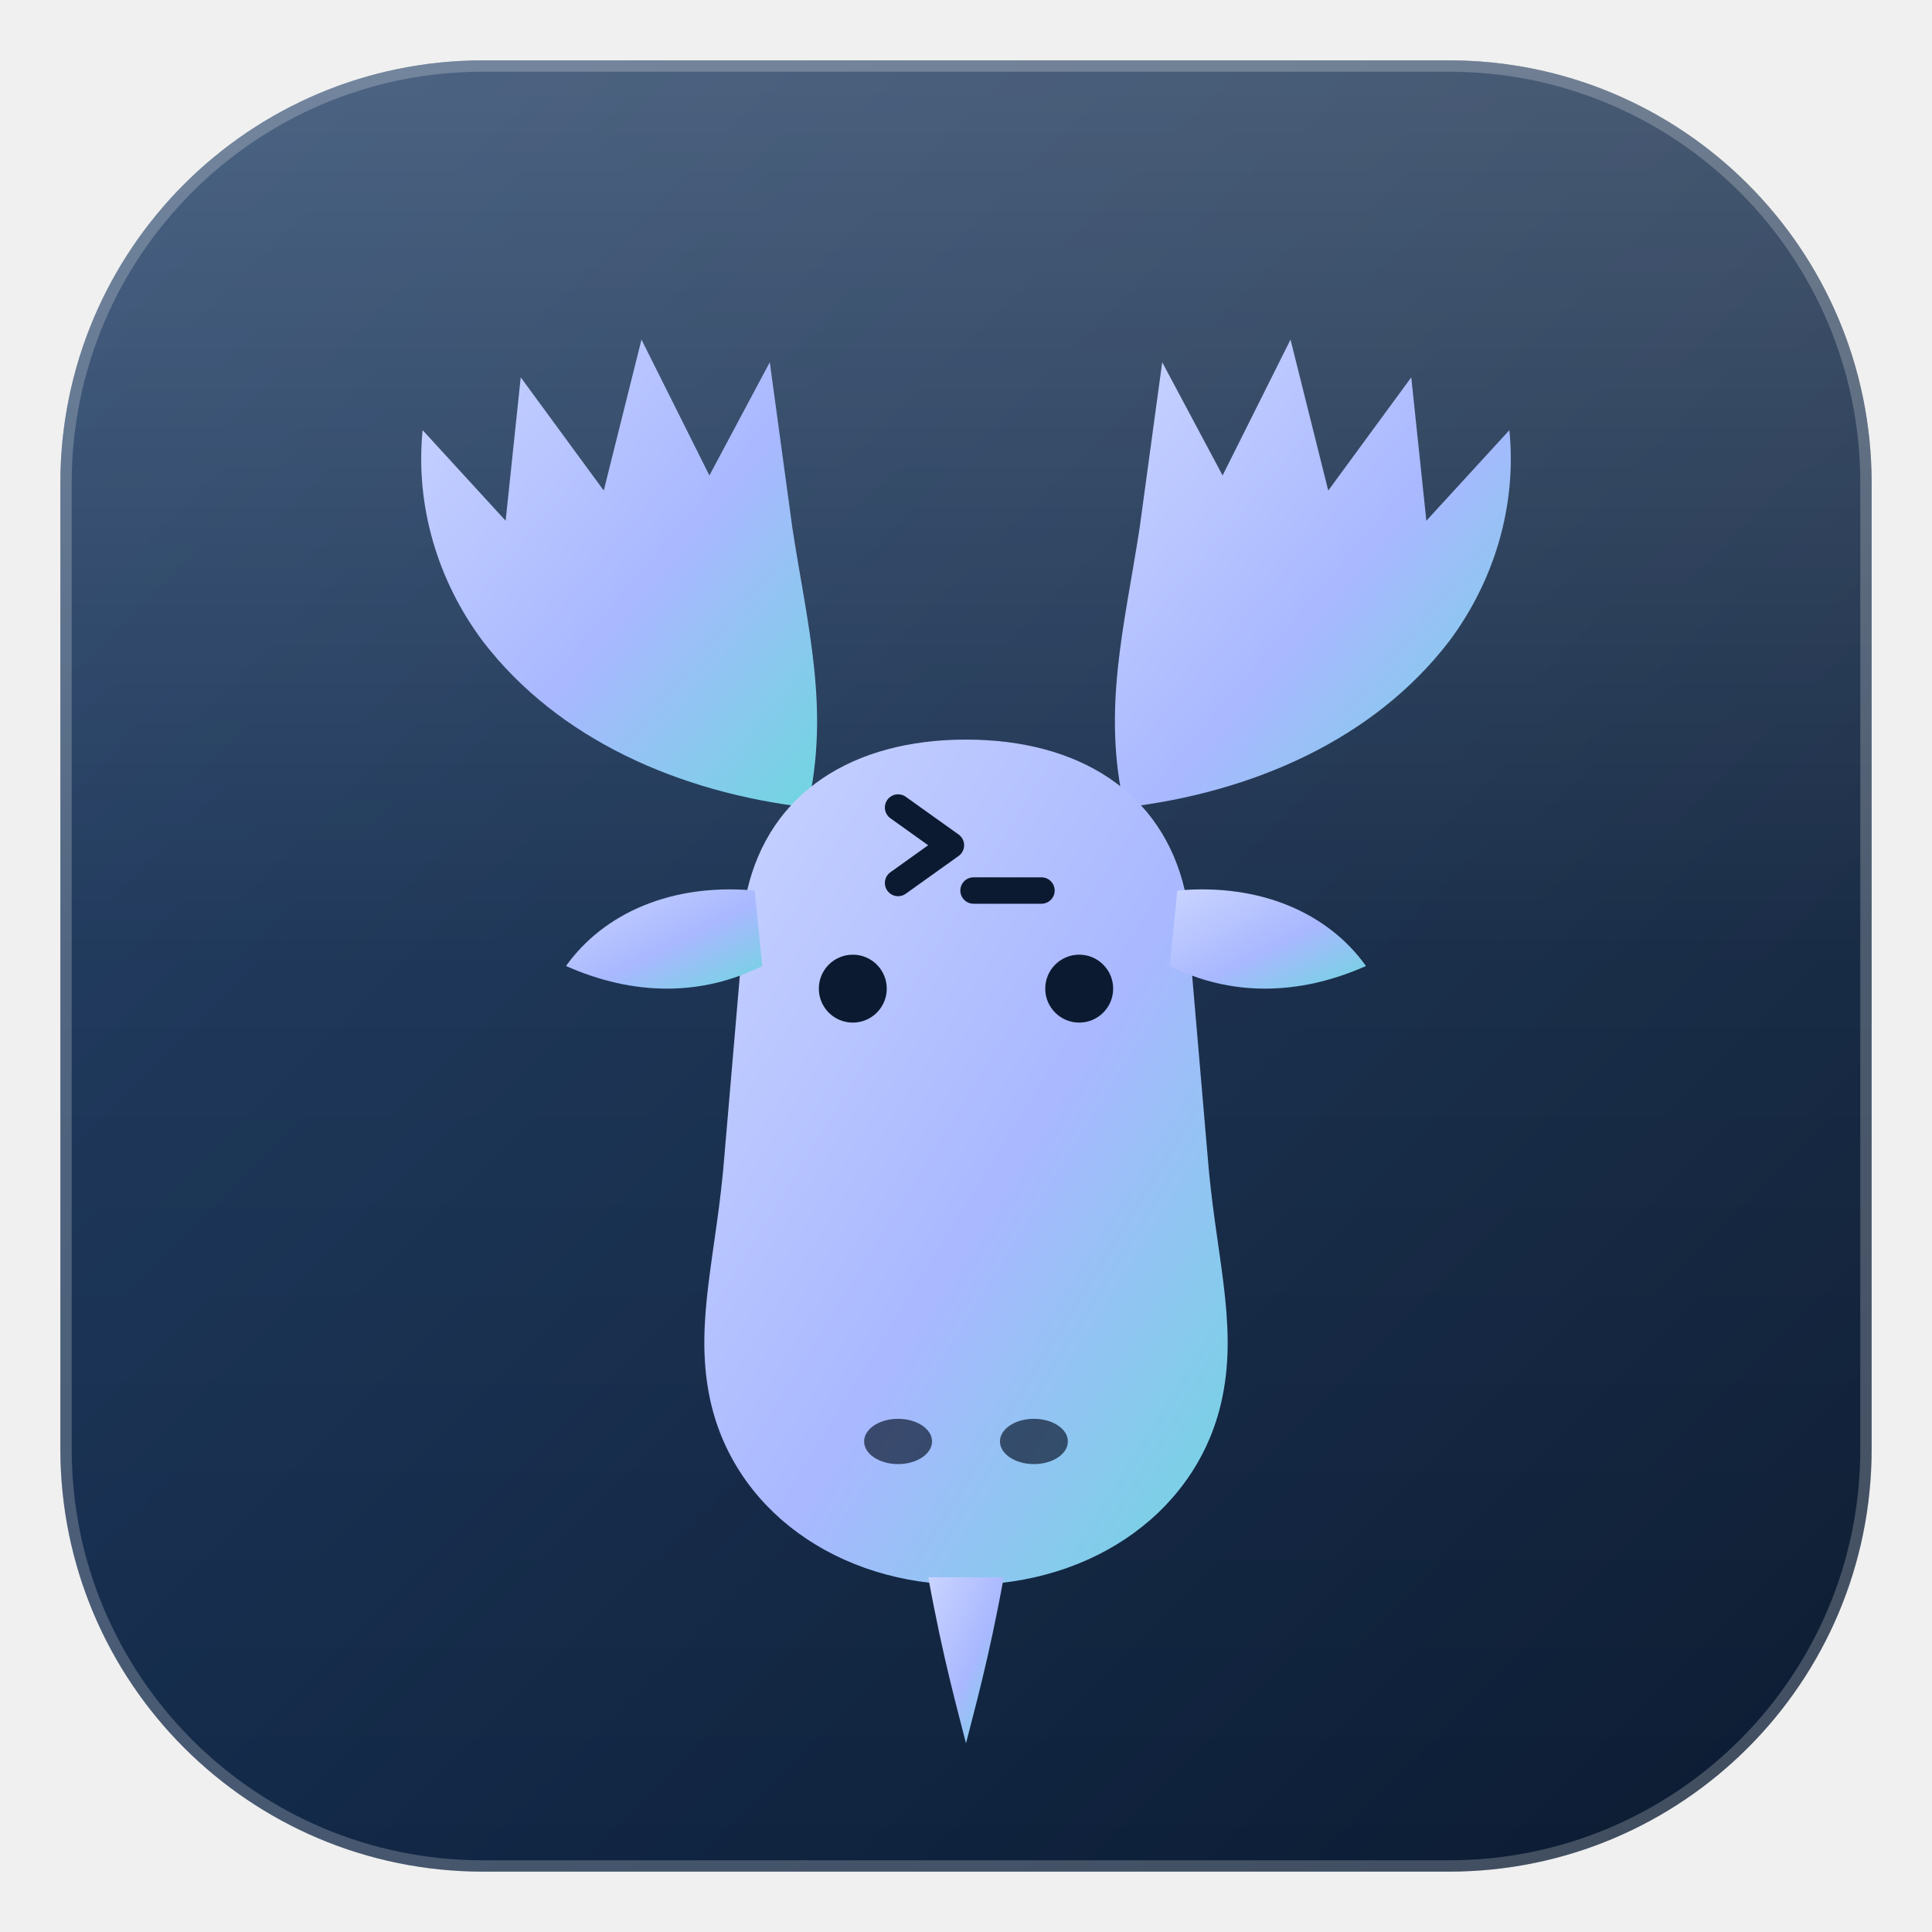
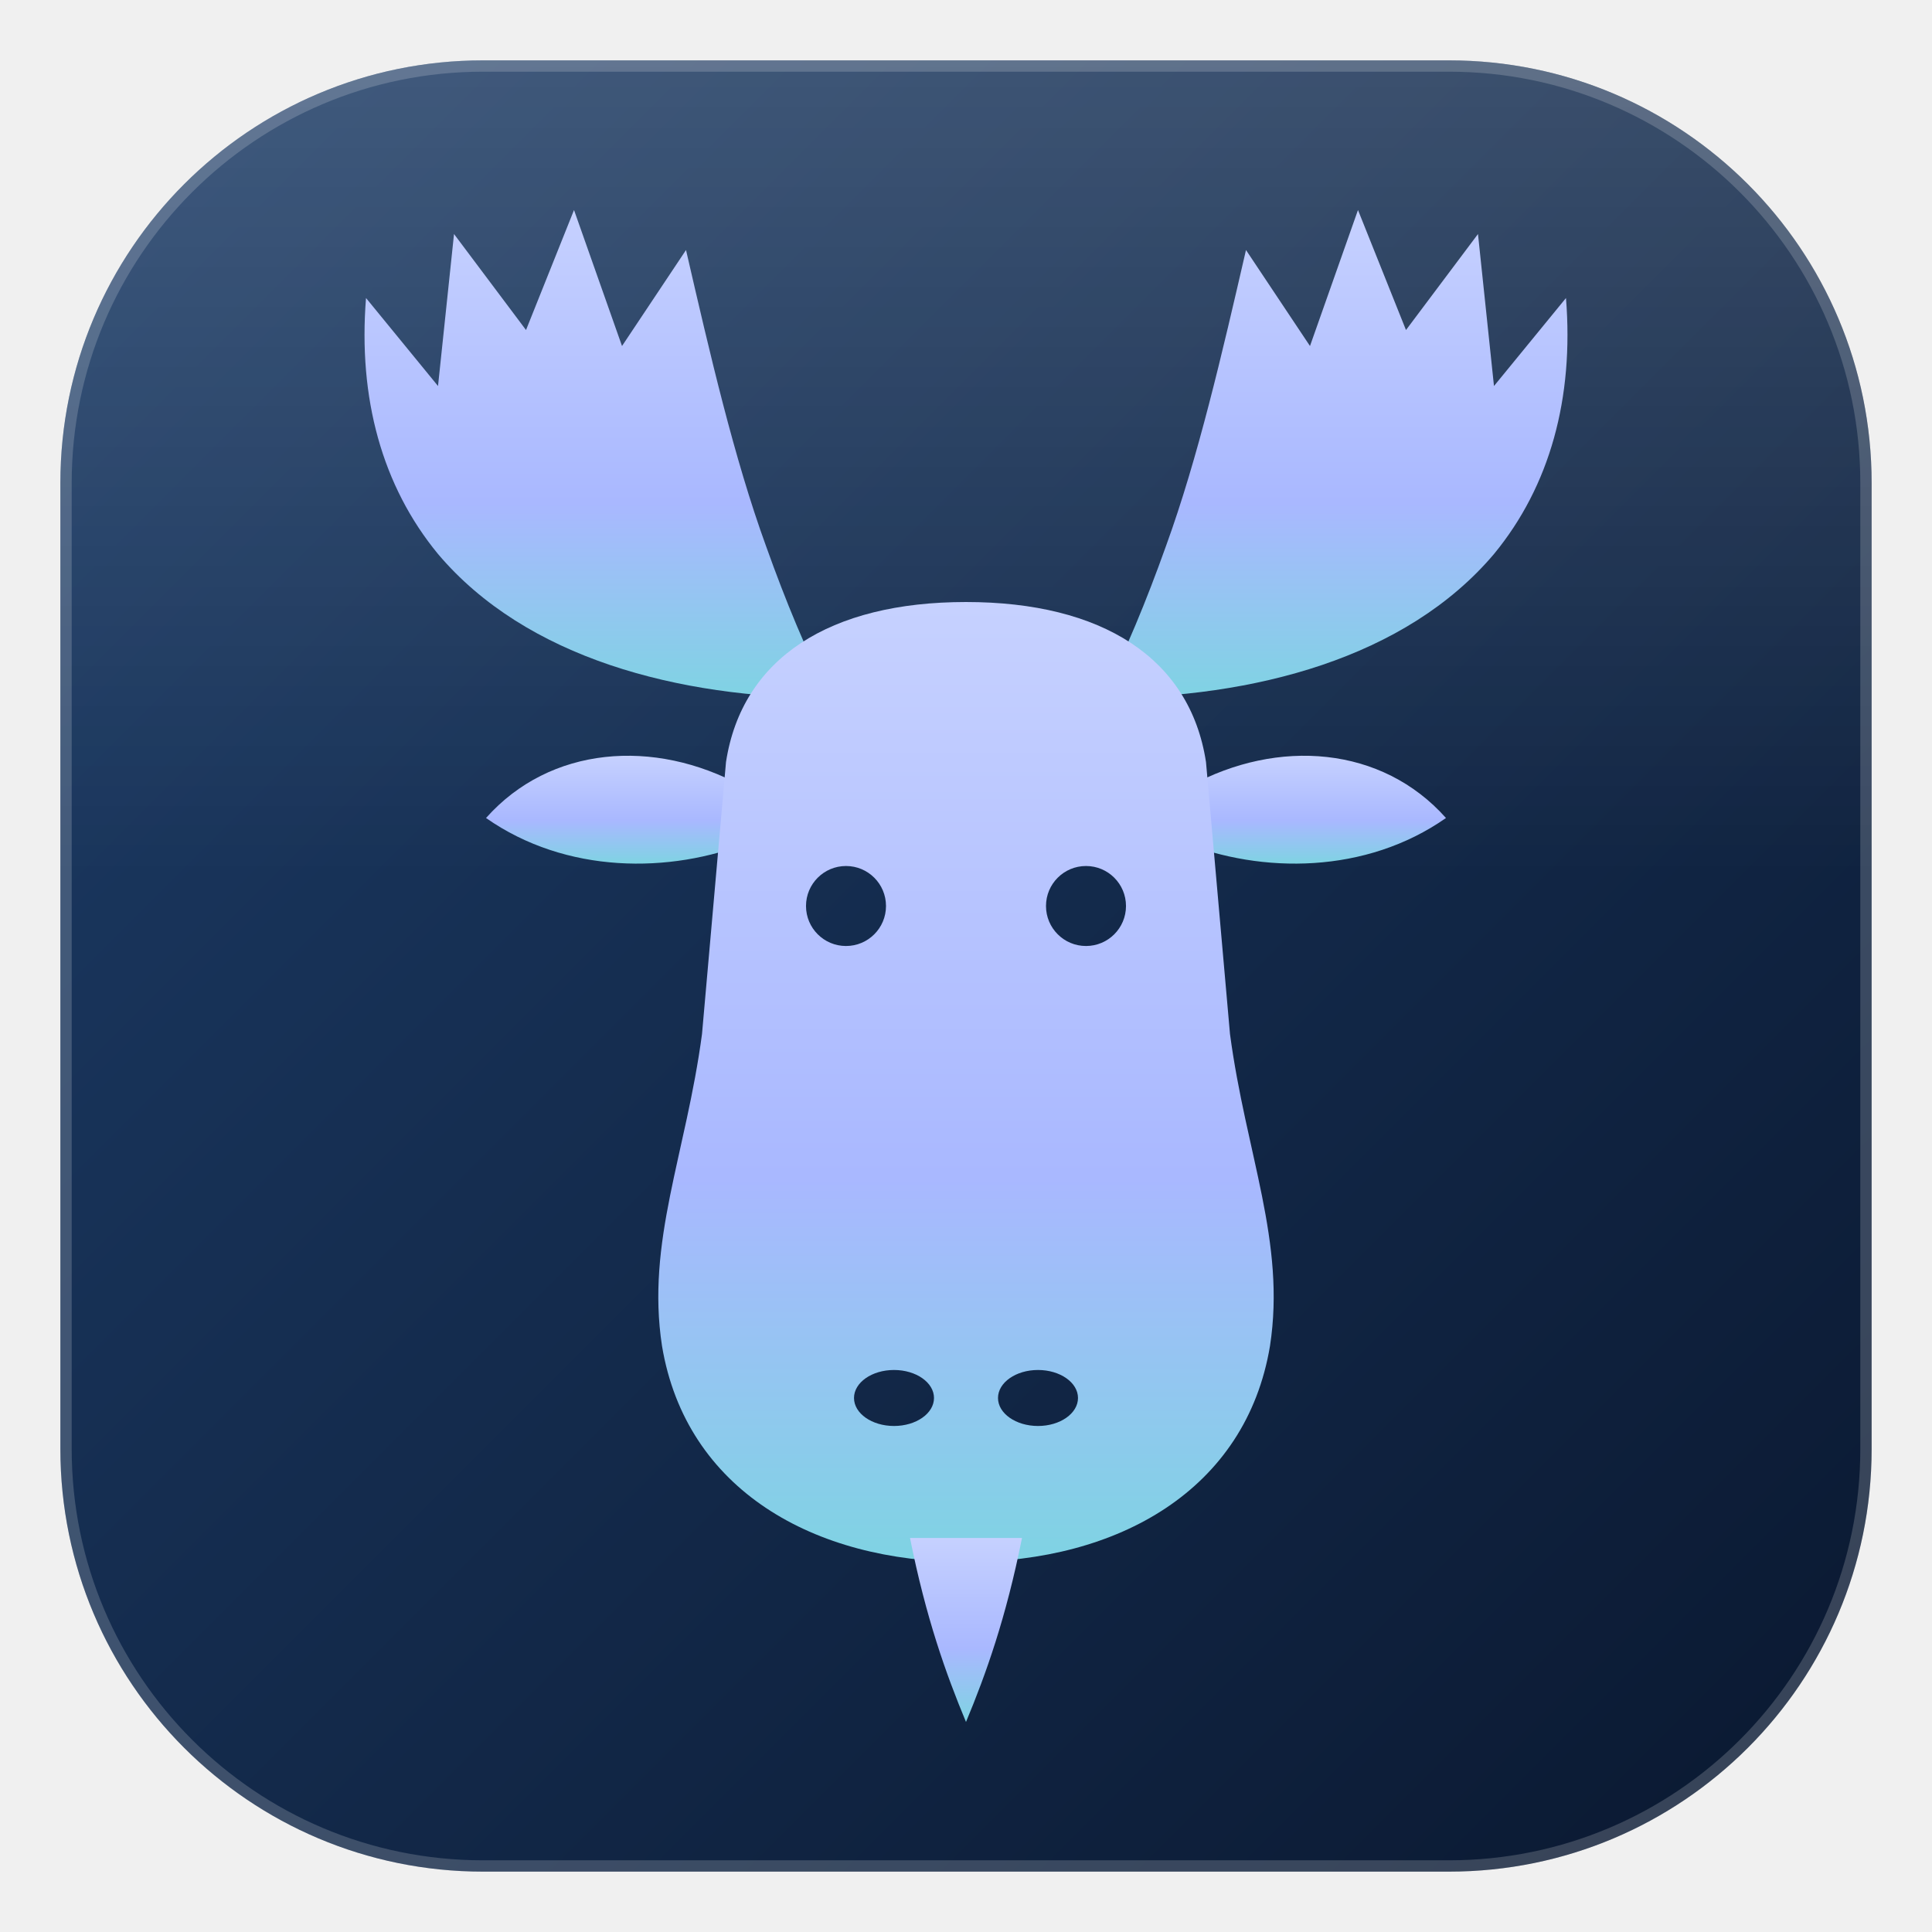
<svg xmlns="http://www.w3.org/2000/svg" viewBox="0 0 512 512">
  <defs>
    <linearGradient id="tile" x1="0" y1="0" x2="1" y2="1">
-       <stop offset="0" stop-color="#1b3a63" />
-       <stop offset="1" stop-color="#0b1a30" />
+       <stop offset="0" stop-color="#1d3d68" />
+       <stop offset="1" stop-color="#0a1830" />
    </linearGradient>
-     <linearGradient id="glass" x1="0" y1="0" x2="0" y2="1">
-       <stop offset="0" stop-color="#ffffff" stop-opacity=".22" />
-       <stop offset=".5" stop-color="#ffffff" stop-opacity=".04" />
-       <stop offset="1" stop-color="#ffffff" stop-opacity="0" />
+     <linearGradient id="sheen" x1="0" y1="0" x2="0" y2="1">
+       <stop offset="0" stop-color="#ffffff" stop-opacity=".16" />
+       <stop offset=".45" stop-color="#ffffff" stop-opacity="0" />
    </linearGradient>
-     <linearGradient id="moose" x1="0" y1="0" x2="1" y2="1">
-       <stop offset="0" stop-color="#c9d4ff" />
-       <stop offset=".55" stop-color="#a9b8ff" />
-       <stop offset="1" stop-color="#6fd6e0" />
+     <linearGradient id="mark" x1="0" y1="0" x2="0" y2="1">
+       <stop offset="0" stop-color="#c6d1ff" />
+       <stop offset=".6" stop-color="#a9b8ff" />
+       <stop offset="1" stop-color="#7fd3e3" />
    </linearGradient>
+     <g id="moose">
+       <path d="M222 216C184 216 146 206 124 180C110 163 104 141 106 116L124 138L128 100L146 124L158 94L170 128L186 104C192 130 198 156 206 178C211 192 216 204 222 216Z" />
+       <path d="M290 216C328 216 366 206 388 180C402 163 408 141 406 116L388 138L384 100L366 124L354 94L342 128L326 104C320 130 314 156 306 178C301 192 296 204 290 216Z" />
+       <path d="M200 238C178 226 152 228 136 246C156 260 182 260 202 252Z" />
+       <path d="M312 238C334 226 360 228 376 246C356 260 330 260 310 252Z" />
+       <path fill-rule="evenodd" d="M256 192C290 192 312 206 316 232L322 300C326 330 336 352 332 378C326 414 294 432 256 432C218 432 186 414 180 378C176 352 186 330 190 300L196 232C200 206 222 192 256 192ZM226 258A10 10 0 1 0 226 278A10 10 0 1 0 226 258ZM286 258A10 10 0 1 0 286 278A10 10 0 1 0 286 258ZM238 384A10 7 0 1 0 238 398A10 7 0 1 0 238 384ZM274 384A10 7 0 1 0 274 398A10 7 0 1 0 274 384Z" />
+       <path d="M242 426C246 446 251 460 256 472C261 460 266 446 270 426Z" />
+     </g>
  </defs>
  <rect x="16" y="16" width="480" height="480" rx="112" fill="url(#tile)" />
-   <rect x="16" y="16" width="480" height="480" rx="112" fill="url(#glass)" />
-   <rect x="17.5" y="17.5" width="477" height="477" rx="110.5" fill="none" stroke="#ffffff" stroke-opacity=".22" stroke-width="3" />
-   <path fill="url(#moose)" d="M214 214c-34-4-66-18-86-44-12-16-18-36-16-56l22 24 4-38 22 30 10-40 18 36 16-30 6 44c4 26 10 48 4 74z" />
-   <path fill="url(#moose)" d="M298 214c34-4 66-18 86-44 12-16 18-36 16-56l-22 24-4-38-22 30-10-40-18 36-16-30-6 44c-4 26-10 48-4 74z" />
-   <path fill="url(#moose)" d="M256 196c30 0 52 14 58 40l6 70c2 26 8 44 4 64-6 30-34 50-68 50s-62-20-68-50c-4-20 2-38 4-64l6-70c6-26 28-40 58-40z" />
-   <path fill="url(#moose)" d="M246 418c4 22 8 36 10 44 2-8 6-22 10-44z" />
-   <path fill="url(#moose)" d="M200 236c-22-2-40 6-50 20 18 8 36 8 52 0z" />
-   <path fill="url(#moose)" d="M312 236c22-2 40 6 50 20-18 8-36 8-52 0z" />
-   <circle cx="226" cy="262" r="9" fill="#0b1a30" />
-   <circle cx="286" cy="262" r="9" fill="#0b1a30" />
-   <ellipse cx="238" cy="382" rx="9" ry="6" fill="#0b1a30" opacity=".7" />
-   <ellipse cx="274" cy="382" rx="9" ry="6" fill="#0b1a30" opacity=".7" />
-   <path d="M238 214l14 10-14 10" fill="none" stroke="#0b1a30" stroke-width="7" stroke-linecap="round" stroke-linejoin="round" />
-   <path d="M258 236h18" stroke="#0b1a30" stroke-width="7" stroke-linecap="round" />
+   <rect x="16" y="16" width="480" height="480" rx="112" fill="url(#sheen)" />
+   <rect x="17.5" y="17.5" width="477" height="477" rx="110.5" fill="none" stroke="#fff" stroke-opacity=".18" stroke-width="3" />
+   <use href="#moose" fill="url(#mark)" transform="translate(256 256) scale(1.06) translate(-256 -283)" />
</svg>
